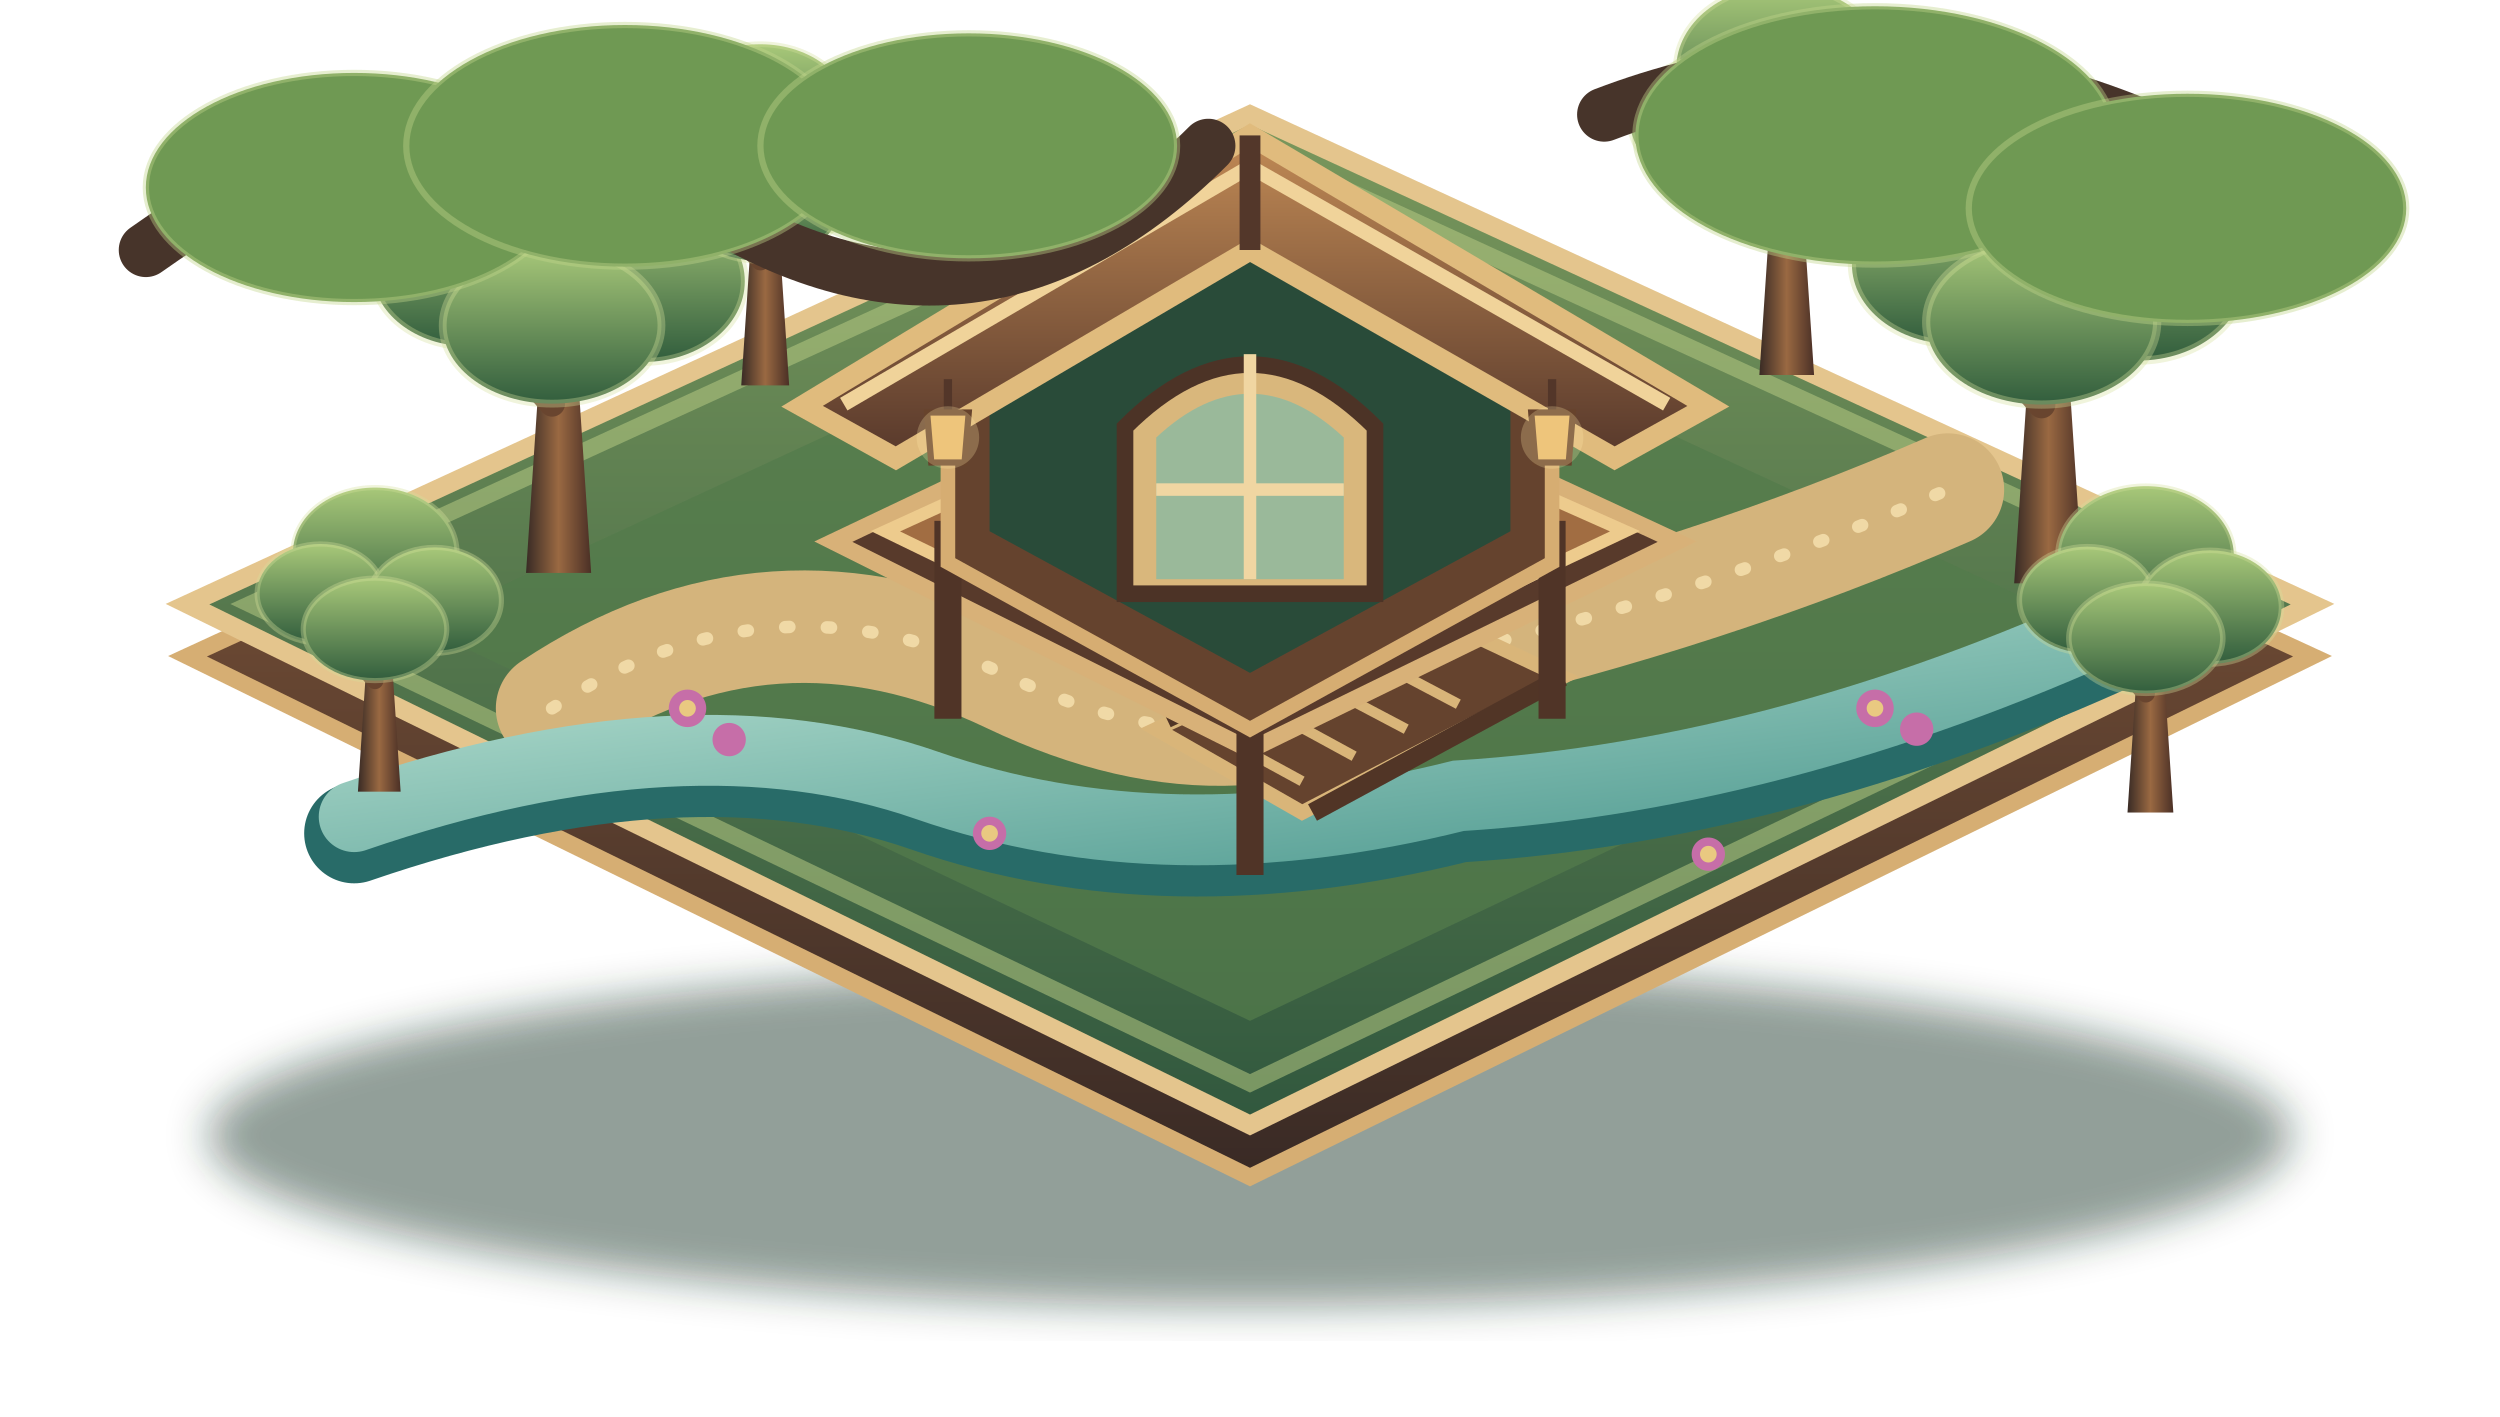
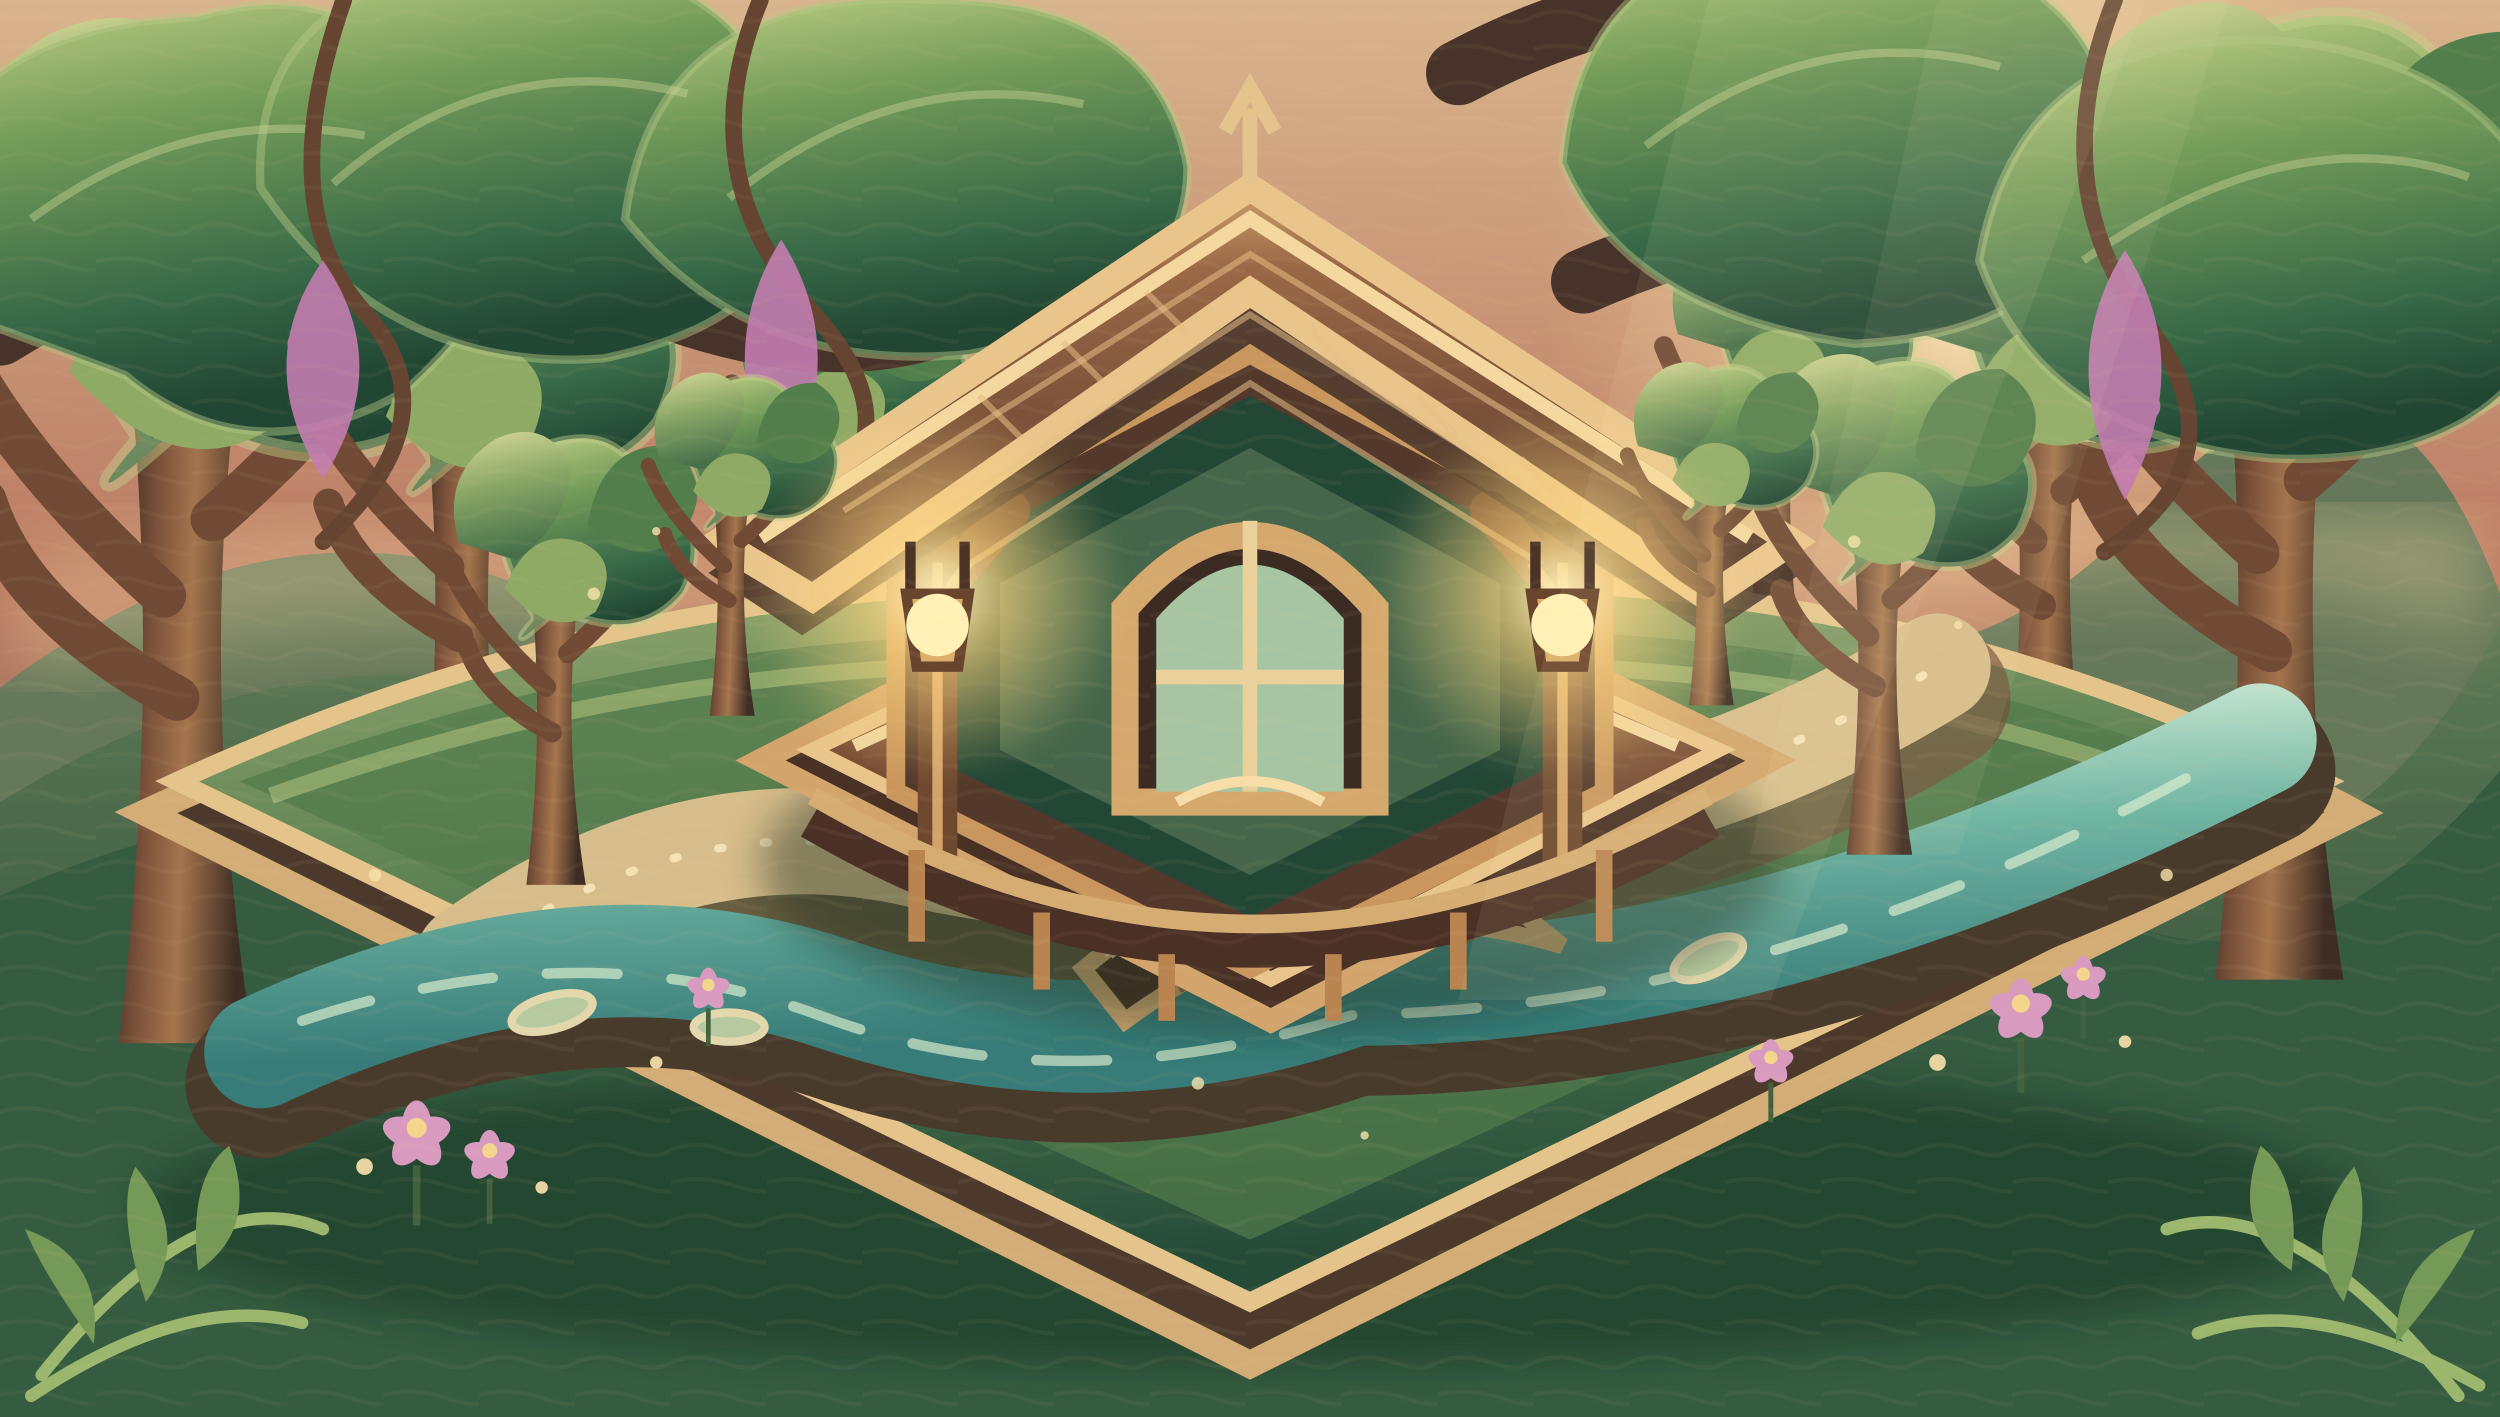
- <svg xmlns="http://www.w3.org/2000/svg" viewBox="0 0 1200 680">
+ <svg xmlns="http://www.w3.org/2000/svg" xmlns:xlink="http://www.w3.org/1999/xlink" viewBox="0 0 1200 680">
  <defs>
-     <linearGradient id="earth" x2="0" y2="1">
-       <stop stop-color="#79975c" />
-       <stop offset="1" stop-color="#31583e" />
-     </linearGradient>
-     <linearGradient id="side" x2="0" y2="1">
-       <stop stop-color="#93613e" />
-       <stop offset="1" stop-color="#392a25" />
-     </linearGradient>
-     <linearGradient id="roof" x2="0" y2="1">
-       <stop stop-color="#c18a55" />
-       <stop offset="1" stop-color="#57382b" />
-     </linearGradient>
-     <linearGradient id="bark" x2="1" y2="0">
-       <stop stop-color="#392b25" />
-       <stop offset=".5" stop-color="#9a6942" />
-       <stop offset="1" stop-color="#4b3026" />
-     </linearGradient>
-     <linearGradient id="leaf" x2="0" y2="1">
-       <stop stop-color="#a8c879" />
-       <stop offset="1" stop-color="#315d3d" />
-     </linearGradient>
-     <linearGradient id="water" x2="1" y2="1">
-       <stop stop-color="#c3e8d8" />
-       <stop offset="1" stop-color="#4d9990" />
-     </linearGradient>
-     <filter id="drop">
-       <feGaussianBlur stdDeviation="10" />
+     <linearGradient id="sky" x2="0" y2="1">
+       <stop stop-color="#d9b58d" />
+       <stop offset=".42" stop-color="#b97861" />
+       <stop offset="1" stop-color="#415f4b" />
+     </linearGradient>
+     <linearGradient id="hill" x2=".2" y2="1">
+       <stop stop-color="#91a66d" />
+       <stop offset=".5" stop-color="#557c50" />
+       <stop offset="1" stop-color="#244b38" />
+     </linearGradient>
+     <linearGradient id="deepHill" x2="0" y2="1">
+       <stop stop-color="#627d58" />
+       <stop offset="1" stop-color="#1c4030" />
+     </linearGradient>
+     <linearGradient id="bark" x2="1" y2=".2">
+       <stop stop-color="#34271f" />
+       <stop offset=".3" stop-color="#795039" />
+       <stop offset=".58" stop-color="#a5754d" />
+       <stop offset="1" stop-color="#3e2d24" />
+     </linearGradient>
+     <linearGradient id="leaf" x2=".25" y2="1">
+       <stop stop-color="#c0cf85" />
+       <stop offset=".35" stop-color="#729a58" />
+       <stop offset=".75" stop-color="#376847" />
+       <stop offset="1" stop-color="#214633" />
+     </linearGradient>
+     <linearGradient id="leafLight" x2=".2" y2="1">
+       <stop stop-color="#d8d99a" />
+       <stop offset=".45" stop-color="#8da968" />
+       <stop offset="1" stop-color="#47704a" />
+     </linearGradient>
+     <linearGradient id="wood" x2="0" y2="1">
+       <stop stop-color="#d3a16b" />
+       <stop offset=".22" stop-color="#93613e" />
+       <stop offset=".7" stop-color="#65412f" />
+       <stop offset="1" stop-color="#3d2b24" />
+     </linearGradient>
+     <linearGradient id="roof" x2=".1" y2="1">
+       <stop stop-color="#d9ad72" />
+       <stop offset=".24" stop-color="#9a6846" />
+       <stop offset="1" stop-color="#54382b" />
+     </linearGradient>
+     <linearGradient id="water" x2=".2" y2="1">
+       <stop stop-color="#c5e5d0" />
+       <stop offset=".4" stop-color="#72b6a4" />
+       <stop offset="1" stop-color="#377c78" />
+     </linearGradient>
+     <radialGradient id="sun">
+       <stop stop-color="#fff4c8" stop-opacity=".95" />
+       <stop offset=".35" stop-color="#f8dba0" stop-opacity=".48" />
+       <stop offset="1" stop-color="#f8dba0" stop-opacity="0" />
+     </radialGradient>
+     <radialGradient id="lantern">
+       <stop stop-color="#fff5c5" />
+       <stop offset=".35" stop-color="#ffd77f" stop-opacity=".65" />
+       <stop offset="1" stop-color="#ffd77f" stop-opacity="0" />
+     </radialGradient>
+     <filter id="soft">
+       <feGaussianBlur stdDeviation="18" />
    </filter>
+     <filter id="shadow">
+       <feGaussianBlur stdDeviation="9" />
+     </filter>
+     <filter id="glow">
+       <feGaussianBlur stdDeviation="5" />
+     </filter>
+     <pattern id="grain" width="46" height="34" patternUnits="userSpaceOnUse">
+       <path d="M0 8Q12 3 25 8T46 8M-5 25Q12 19 30 25T52 25" fill="none" stroke="#f4d4a0" stroke-opacity=".13" stroke-width="2" />
+     </pattern>
+     <g id="leafCluster">
+       <path d="M0 22Q-42 -2 -31 -39Q7 -33 0 22Z" fill="#47764a" />
+       <path d="M0 20Q-12 -24 22 -45Q43 -7 0 20Z" fill="#739b58" />
+       <path d="M2 20Q28 -15 54 -5Q45 27 2 20Z" fill="#a2b86d" />
+       <path d="M0 22Q-5 -5 0 -28" stroke="#d4d89a" stroke-opacity=".6" stroke-width="2" fill="none" />
+     </g>
+     <g id="flower">
+       <path d="M0 12V36" stroke="#42613d" stroke-width="3" />
+       <g fill="#d99ac0">
+         <ellipse cy="-3" rx="6" ry="11" />
+         <ellipse cy="-3" rx="6" ry="11" transform="rotate(72)" />
+         <ellipse cy="-3" rx="6" ry="11" transform="rotate(144)" />
+         <ellipse cy="-3" rx="6" ry="11" transform="rotate(216)" />
+         <ellipse cy="-3" rx="6" ry="11" transform="rotate(288)" />
+       </g>
+       <circle cy="-3" r="4" fill="#f3d58b" />
+     </g>
    <g id="tree">
-       <path d="M-10 0L-4 -90 9 -90 15 0Z" fill="url(#bark)" />
-       <path d="M0 -65L-35 -105M5 -76L40 -120" stroke="#69452f" stroke-width="10" stroke-linecap="round" />
-       <g fill="url(#leaf)" stroke="#d4df9a" stroke-opacity=".35" stroke-width="3">
-         <ellipse cx="0" cy="-140" rx="48" ry="38" />
-         <ellipse cx="-32" cy="-116" rx="37" ry="29" />
-         <ellipse cx="35" cy="-112" rx="39" ry="31" />
-         <ellipse cx="0" cy="-95" rx="42" ry="30" />
-       </g>
-     </g>
-     <g id="lantern">
-       <path d="M0 -28V-12" stroke="#533629" stroke-width="4" />
-       <path d="M-10 -12H10L8 12H-8Z" fill="#e8b96c" stroke="#67432c" stroke-width="3" />
-       <circle cy="0" r="15" fill="#ffe9a6" opacity=".25" />
+       <path d="M-13 5Q-4 -70 -10 -139L13 -139Q5 -70 17 5Z" fill="url(#bark)" />
+       <path d="M-3 -95Q-42 -130 -54 -162M8 -112Q46 -145 57 -175M0 -72Q-35 -91 -43 -116" fill="none" stroke="#704a34" stroke-width="10" stroke-linecap="round" />
+       <path d="M-8 -130Q-44 -181 -7 -216Q35 -232 48 -193Q84 -179 66 -143Q43 -115 3 -135Q-27 -108 -8 -130Z" fill="url(#leaf)" stroke="#c4d18c" stroke-opacity=".45" stroke-width="4" />
+       <path d="M-47 -168Q-57 -202 -29 -220Q-4 -232 10 -207Q8 -178 -18 -159Z" fill="url(#leafLight)" />
+       <path d="M18 -177Q25 -218 58 -217Q85 -200 65 -171Q42 -153 18 -177Z" fill="#527e4b" />
+       <path d="M-24 -145Q-11 -177 15 -168Q36 -159 22 -133Q0 -118 -24 -145Z" fill="#8eaa65" />
    </g>
  </defs>
-   <ellipse cx="600" cy="545" rx="500" ry="82" fill="#102b1d" opacity=".45" filter="url(#drop)" />
-   <path d="M90 315L600 80 1110 315 600 565Z" fill="url(#side)" stroke="#d6ae73" stroke-width="8" />
-   <path d="M90 290L600 55 1110 290 600 540Z" fill="url(#earth)" stroke="#e4c58d" stroke-width="9" />
-   <path d="M120 290L600 70 1080 290 600 520Z" fill="none" stroke="#b5c982" stroke-width="8" opacity=".55" />
-   <path d="M200 300L600 115 1000 300 600 490Z" fill="#537b4b" opacity=".75" />
-   <path d="M265 340Q370 270 485 325T690 315Q820 285 935 235" fill="none" stroke="#d4b47c" stroke-width="54" stroke-linecap="round" />
-   <path d="M265 340Q370 270 485 325T690 315Q820 285 935 235" fill="none" stroke="#f0d9a6" stroke-width="6" stroke-dasharray="2 18" stroke-linecap="round" />
-   <path d="M170 400Q330 345 445 385T700 390Q860 380 1030 300" fill="none" stroke="#286b68" stroke-width="48" stroke-linecap="round" />
-   <path d="M170 392Q330 337 445 377T700 382Q860 372 1030 292" fill="none" stroke="url(#water)" stroke-width="34" stroke-linecap="round" />
-   <path d="M555 350L680 292 750 325 625 390Z" fill="#65432e" stroke="#d9b579" stroke-width="7" />
-   <path d="M570 345L625 375M595 333L650 363M620 321L675 350M645 309L700 338" stroke="#d9b579" stroke-width="5" />
-   <path d="M560 345L680 288M630 390L750 325" stroke="#513526" stroke-width="9" />
-   <path d="M400 260L600 165 805 260 600 360Z" fill="#583a2b" stroke="#d8b178" stroke-width="8" />
-   <path d="M425 255L600 175 780 255 600 340Z" fill="#a16d42" stroke="#edcb8d" stroke-width="6" />
-   <g stroke="#503427" stroke-width="13">
-     <path d="M455 250V345M745 250V345M600 320V420" />
-   </g>
-   <path d="M455 185L600 105 745 185V270L600 350 455 270Z" fill="#65432e" stroke="#d6ad72" stroke-width="7" />
-   <path d="M475 190L600 122 725 190V255L600 323 475 255Z" fill="#294b39" />
-   <path d="M540 285V205Q600 145 660 205V285Z" fill="#d9b77c" stroke="#4c3326" stroke-width="8" />
-   <path d="M555 278V210Q600 168 645 210V278Z" fill="#9ab99a" />
-   <path d="M600 170V278M555 235H645" stroke="#f0d6a2" stroke-width="6" />
-   <path d="M385 195L600 65 820 195 775 220 600 120 430 220Z" fill="url(#roof)" stroke="#e0bb7d" stroke-width="10" />
-   <path d="M405 194L600 80 800 194" fill="none" stroke="#f0d39a" stroke-width="7" />
-   <path d="M600 65V120" stroke="#53372a" stroke-width="10" />
-   <use href="#tree" transform="translate(265 275) scale(1.25)" />
-   <use href="#tree" transform="translate(365 185) scale(.92)" />
-   <use href="#tree" transform="translate(855 180) scale(1.05)" />
-   <use href="#tree" transform="translate(980 280) scale(1.32)" />
-   <use href="#tree" transform="translate(180 380) scale(.82)" />
-   <use href="#tree" transform="translate(1030 390) scale(.88)" />
-   <path d="M70 120Q210 20 340 100T580 70M770 55Q940 -10 1120 110" fill="none" stroke="#47342a" stroke-width="26" stroke-linecap="round" />
-   <g fill="#6f9953" stroke="#c1d58b" stroke-opacity=".4" stroke-width="3">
-     <ellipse cx="170" cy="90" rx="100" ry="55" />
-     <ellipse cx="300" cy="70" rx="105" ry="58" />
-     <ellipse cx="465" cy="70" rx="100" ry="54" />
-     <ellipse cx="900" cy="65" rx="115" ry="62" />
-     <ellipse cx="1050" cy="100" rx="105" ry="55" />
-   </g>
-   <g fill="#c66ea8">
-     <circle cx="330" cy="340" r="9" />
-     <circle cx="350" cy="355" r="8" />
-     <circle cx="900" cy="340" r="9" />
-     <circle cx="920" cy="350" r="8" />
-     <circle cx="475" cy="400" r="8" />
-     <circle cx="820" cy="410" r="8" />
-   </g>
-   <g fill="#e9c981">
-     <circle cx="330" cy="340" r="4" />
-     <circle cx="900" cy="340" r="4" />
-     <circle cx="475" cy="400" r="4" />
-     <circle cx="820" cy="410" r="4" />
-   </g>
-   <use href="#lantern" transform="translate(455 210)" />
-   <use href="#lantern" transform="translate(745 210)" />
+   <rect width="1200" height="680" fill="url(#sky)" />
+   <circle cx="950" cy="135" r="210" fill="url(#sun)" />
+   <path d="M0 330Q140 225 270 290T520 270T780 275T1030 245T1200 285V680H0Z" fill="#66785a" />
+   <path d="M0 385Q170 280 325 355T620 320T930 350T1200 300V680H0Z" fill="url(#deepHill)" />
+   <path d="M0 430Q180 350 340 410T680 390T970 410T1200 370V680H0Z" fill="#355b40" />
+   <path d="M0 300Q220 245 420 300T820 285T1200 280" fill="none" stroke="#f3d7a5" stroke-opacity=".35" stroke-width="55" filter="url(#soft)" />
+   <use xlink:href="#tree" transform="translate(85 490) scale(2.15)" />
+   <use xlink:href="#tree" transform="translate(220 410) scale(1.45)" />
+   <use xlink:href="#tree" transform="translate(1090 460) scale(2.05)" />
+   <use xlink:href="#tree" transform="translate(980 390) scale(1.38)" />
+   <use xlink:href="#tree" transform="translate(400 330) scale(.9)" />
+   <use xlink:href="#tree" transform="translate(850 320) scale(.95)" />
+   <path d="M-35 85Q115 -15 240 68T470 35M0 160Q145 70 290 135T510 115M700 35Q850 -45 990 45T1240 60M760 135Q920 65 1060 145T1240 125" fill="none" stroke="#473329" stroke-width="31" stroke-linecap="round" />
+   <g fill="url(#leaf)" stroke="#b6c987" stroke-opacity=".45" stroke-width="4">
+     <path d="M-35 145Q-55 15 95 8Q185 -18 220 75Q270 120 194 188Q120 230 60 180Z" />
+     <path d="M125 90Q120 -18 260 -18Q370 -15 375 75Q395 150 290 172Q185 180 125 90Z" />
+     <path d="M300 105Q315 -8 450 0Q555 0 570 80Q570 150 465 170Q360 180 300 105Z" />
+     <path d="M750 78Q760 -40 900 -30Q1015 -15 1015 75Q1000 160 890 165Q780 150 750 78Z" />
+     <path d="M950 125Q970 10 1100 20Q1220 35 1230 140Q1205 225 1090 220Q980 210 950 125Z" />
+   </g>
+   <g fill="none" stroke="#d4d99a" stroke-opacity=".4" stroke-width="4">
+     <path d="M15 105Q90 50 175 65M160 88Q235 22 330 45M350 95Q430 30 520 50M790 70Q870 8 960 32M1000 125Q1100 55 1185 85" />
+   </g>
+   <g fill="none" stroke="#654532" stroke-width="8" stroke-linecap="round">
+     <path d="M165 0Q130 100 175 150T155 260M365 0Q330 85 390 150T370 260M1015 0Q980 90 1030 155T1010 265" />
+   </g>
+   <g fill="#c27caf" opacity=".9">
+     <path d="M155 125Q120 175 155 230Q190 175 155 125Z" />
+     <path d="M375 115Q340 170 375 235Q410 170 375 115Z" />
+     <path d="M1020 120Q985 175 1020 240Q1055 175 1020 120Z" />
+     <circle cx="145" cy="165" r="7" />
+     <circle cx="164" cy="185" r="7" />
+     <circle cx="365" cy="165" r="7" />
+     <circle cx="385" cy="190" r="7" />
+     <circle cx="1010" cy="170" r="7" />
+     <circle cx="1030" cy="195" r="7" />
+   </g>
+   <ellipse cx="600" cy="582" rx="535" ry="74" fill="#10291c" opacity=".42" filter="url(#shadow)" />
+   <path d="M70 390Q330 270 600 300Q890 260 1130 390L600 655Z" fill="#4d392c" stroke="#d4ad76" stroke-width="13" />
+   <path d="M85 375Q335 260 600 285Q865 255 1115 375L600 625Z" fill="url(#hill)" stroke="#e4c48b" stroke-width="9" />
+   <path d="M115 375Q360 285 600 310Q845 280 1080 375L600 595Z" fill="#527a4b" opacity=".72" />
+   <path d="M130 382Q360 300 600 325Q840 300 1060 382" fill="none" stroke="#b9c982" stroke-width="8" opacity=".5" />
+   <path d="M225 475Q330 400 440 425T650 420Q810 410 930 335" fill="none" stroke="#72513a" stroke-width="70" stroke-linecap="round" opacity=".7" />
+   <path d="M225 460Q330 385 440 410T650 405Q810 395 930 320" fill="none" stroke="#d7bd8b" stroke-width="51" stroke-linecap="round" />
+   <path d="M225 460Q330 385 440 410T650 405Q810 395 930 320" fill="none" stroke="#f4e1b5" stroke-width="4" stroke-dasharray="2 20" stroke-linecap="round" />
+   <path d="M125 520Q275 450 400 492T650 490Q850 490 1085 370" fill="none" stroke="#493b2c" stroke-width="72" stroke-linecap="round" />
+   <path d="M125 505Q275 435 400 477T650 475Q850 475 1085 355" fill="none" stroke="url(#water)" stroke-width="54" stroke-linecap="round" />
+   <path d="M145 490Q280 445 395 488T650 487Q850 485 1065 365" fill="none" stroke="#e0f1d1" stroke-opacity=".65" stroke-width="5" stroke-dasharray="34 26" stroke-linecap="round" />
+   <g fill="#b7c9a0" stroke="#e3d7ad" stroke-width="4">
+     <ellipse cx="265" cy="486" rx="20" ry="8" transform="rotate(-15 265 486)" />
+     <ellipse cx="350" cy="493" rx="17" ry="7" />
+     <ellipse cx="820" cy="460" rx="18" ry="8" transform="rotate(-25 820 460)" />
+   </g>
+   <path d="M520 465Q610 390 720 430L750 454Q635 420 540 490Z" fill="#503628" stroke="#d7ad74" stroke-width="8" />
+   <path d="M530 455Q620 385 730 425" fill="none" stroke="#e5c58d" stroke-width="13" />
+   <g stroke="#9a6b45" stroke-width="7">
+     <path d="M555 445L570 475M585 425L600 457M620 414L635 447M655 414L670 448M690 420L705 452" />
+   </g>
+   <path d="M530 458Q620 390 730 430" fill="none" stroke="#f1d29b" stroke-width="4" />
+   <ellipse cx="610" cy="415" rx="245" ry="80" fill="#142b1e" opacity=".42" filter="url(#shadow)" />
+   <path d="M365 365L600 245 850 365L610 490Z" fill="#493126" stroke="#d3a56d" stroke-width="11" />
+   <path d="M390 360L600 260 825 360L610 470Z" fill="url(#wood)" stroke="#e9c58b" stroke-width="7" />
+   <path d="M410 358L600 272 805 358" fill="none" stroke="#f1d6a2" stroke-width="6" />
+   <path d="M430 260L600 170 770 260V380L600 465 430 380Z" fill="#53382b" stroke="#c9975d" stroke-width="9" />
+   <path d="M450 268L600 190 750 268V365L600 440 450 365Z" fill="#234735" />
+   <path d="M480 280L600 215 720 280V360L600 420 480 360Z" fill="#45664a" />
+   <path d="M540 385V292Q600 222 660 292V385Z" fill="#3c2b23" stroke="#d5a86d" stroke-width="13" />
+   <path d="M555 380V297Q600 245 645 297V380Z" fill="#a7c5a2" />
+   <path d="M600 250V380M555 325H645" stroke="#ead09a" stroke-width="7" />
+   <path d="M565 385Q600 365 635 385" fill="none" stroke="#f7dda7" stroke-width="5" />
+   <g fill="none" stroke="#6e482f" stroke-width="19" stroke-linecap="round">
+     <path d="M450 260V415M750 260V415M485 245L450 285M715 245L750 285" />
+   </g>
+   <g fill="none" stroke="#d3a36a" stroke-width="5">
+     <path d="M450 270V415M750 270V415M465 270L450 290M735 270L750 290" />
+   </g>
+   <path d="M390 392Q600 515 820 392" fill="none" stroke="#4a3025" stroke-width="22" />
+   <path d="M390 382Q600 505 820 382" fill="none" stroke="#d5ad73" stroke-width="9" />
+   <g stroke="#b98450" stroke-width="8">
+     <path d="M440 408L440 452M500 438L500 475M560 458L560 490M640 458L640 490M700 438L700 475M770 408L770 452" />
+   </g>
+   <path d="M340 275L600 105 865 275L820 305 600 165 385 305Z" fill="#382820" opacity=".8" />
+   <path d="M345 260L600 90 860 260L820 287 600 140 390 287Z" fill="url(#roof)" stroke="#e9c58c" stroke-width="13" />
+   <path d="M365 258L600 105 840 258" fill="none" stroke="#f4d8a0" stroke-width="7" />
+   <g fill="none" stroke="#e6bd83" stroke-opacity=".55" stroke-width="3">
+     <path d="M405 245L600 122 800 245M430 260L600 151 775 260M465 271L600 184 740 271" />
+     <path d="M470 190L490 210M510 164L530 184M550 140L570 160M630 160L650 180M680 190L700 210M730 220L750 240" />
+   </g>
+   <path d="M600 88V52M588 63L600 42 612 63" stroke="#e4c38d" stroke-width="7" fill="none" />
+   <use xlink:href="#tree" transform="translate(265 420) scale(.95)" />
+   <use xlink:href="#tree" transform="translate(900 405) scale(1.05)" />
+   <use xlink:href="#tree" transform="translate(350 340) scale(.72)" />
+   <use xlink:href="#tree" transform="translate(820 335) scale(.72)" />
+   <g fill="none" stroke="#9bb66d" stroke-width="6" stroke-linecap="round">
+     <path d="M20 660Q95 565 155 590M15 670Q90 620 145 635M1180 670Q1100 570 1040 590M1190 665Q1110 620 1055 640" />
+   </g>
+   <g fill="#759957">
+     <path d="M45 645Q20 610 12 590Q50 603 45 645ZM70 625Q55 580 65 560Q93 594 70 625ZM95 610Q90 565 110 550Q125 590 95 610ZM1150 645Q1180 610 1188 590Q1150 603 1150 645ZM1125 625Q1140 580 1130 560Q1102 594 1125 625ZM1100 610Q1105 565 1085 550Q1070 590 1100 610Z" />
+   </g>
+   <g>
+     <use xlink:href="#flower" transform="translate(200 545) scale(1.2)" />
+     <use xlink:href="#flower" transform="translate(235 555) scale(.9)" />
+     <use xlink:href="#flower" transform="translate(970 485) scale(1.1)" />
+     <use xlink:href="#flower" transform="translate(1000 470) scale(.8)" />
+     <use xlink:href="#flower" transform="translate(340 475) scale(.75)" />
+     <use xlink:href="#flower" transform="translate(850 510) scale(.8)" />
+   </g>
+   <g fill="#e7d5a1">
+     <circle cx="175" cy="560" r="4" />
+     <circle cx="260" cy="570" r="3" />
+     <circle cx="930" cy="510" r="4" />
+     <circle cx="1020" cy="500" r="3" />
+     <circle cx="315" cy="510" r="3" />
+   </g>
+   <g>
+     <circle cx="450" cy="285" r="90" fill="url(#lantern)" filter="url(#glow)" />
+     <circle cx="750" cy="285" r="90" fill="url(#lantern)" filter="url(#glow)" />
+     <path d="M437 260V285M463 260V285" stroke="#4b3326" stroke-width="5" />
+     <path d="M435 285H465L460 320H440Z" fill="#dcae69" stroke="#6a452e" stroke-width="5" />
+     <path d="M737 260V285M763 260V285" stroke="#4b3326" stroke-width="5" />
+     <path d="M735 285H765L760 320H740Z" fill="#dcae69" stroke="#6a452e" stroke-width="5" />
+     <circle cx="450" cy="300" r="15" fill="#fff1b5" />
+     <circle cx="750" cy="300" r="15" fill="#fff1b5" />
+   </g>
+   <path d="M820 0L1030 0 850 480 700 480Z" fill="#fff0bf" opacity=".08" />
+   <path d="M930 0L1070 0 940 410 840 410Z" fill="#fff0bf" opacity=".07" />
+   <g fill="#f6e3ad" opacity=".8">
+     <circle cx="285" cy="285" r="3" />
+     <circle cx="315" cy="255" r="2" />
+     <circle cx="890" cy="260" r="3" />
+     <circle cx="940" cy="300" r="2" />
+     <circle cx="180" cy="420" r="3" />
+     <circle cx="1040" cy="420" r="3" />
+     <circle cx="575" cy="520" r="3" />
+     <circle cx="655" cy="545" r="2" />
+   </g>
+   <rect width="1200" height="680" fill="url(#grain)" opacity=".42" />
</svg>
